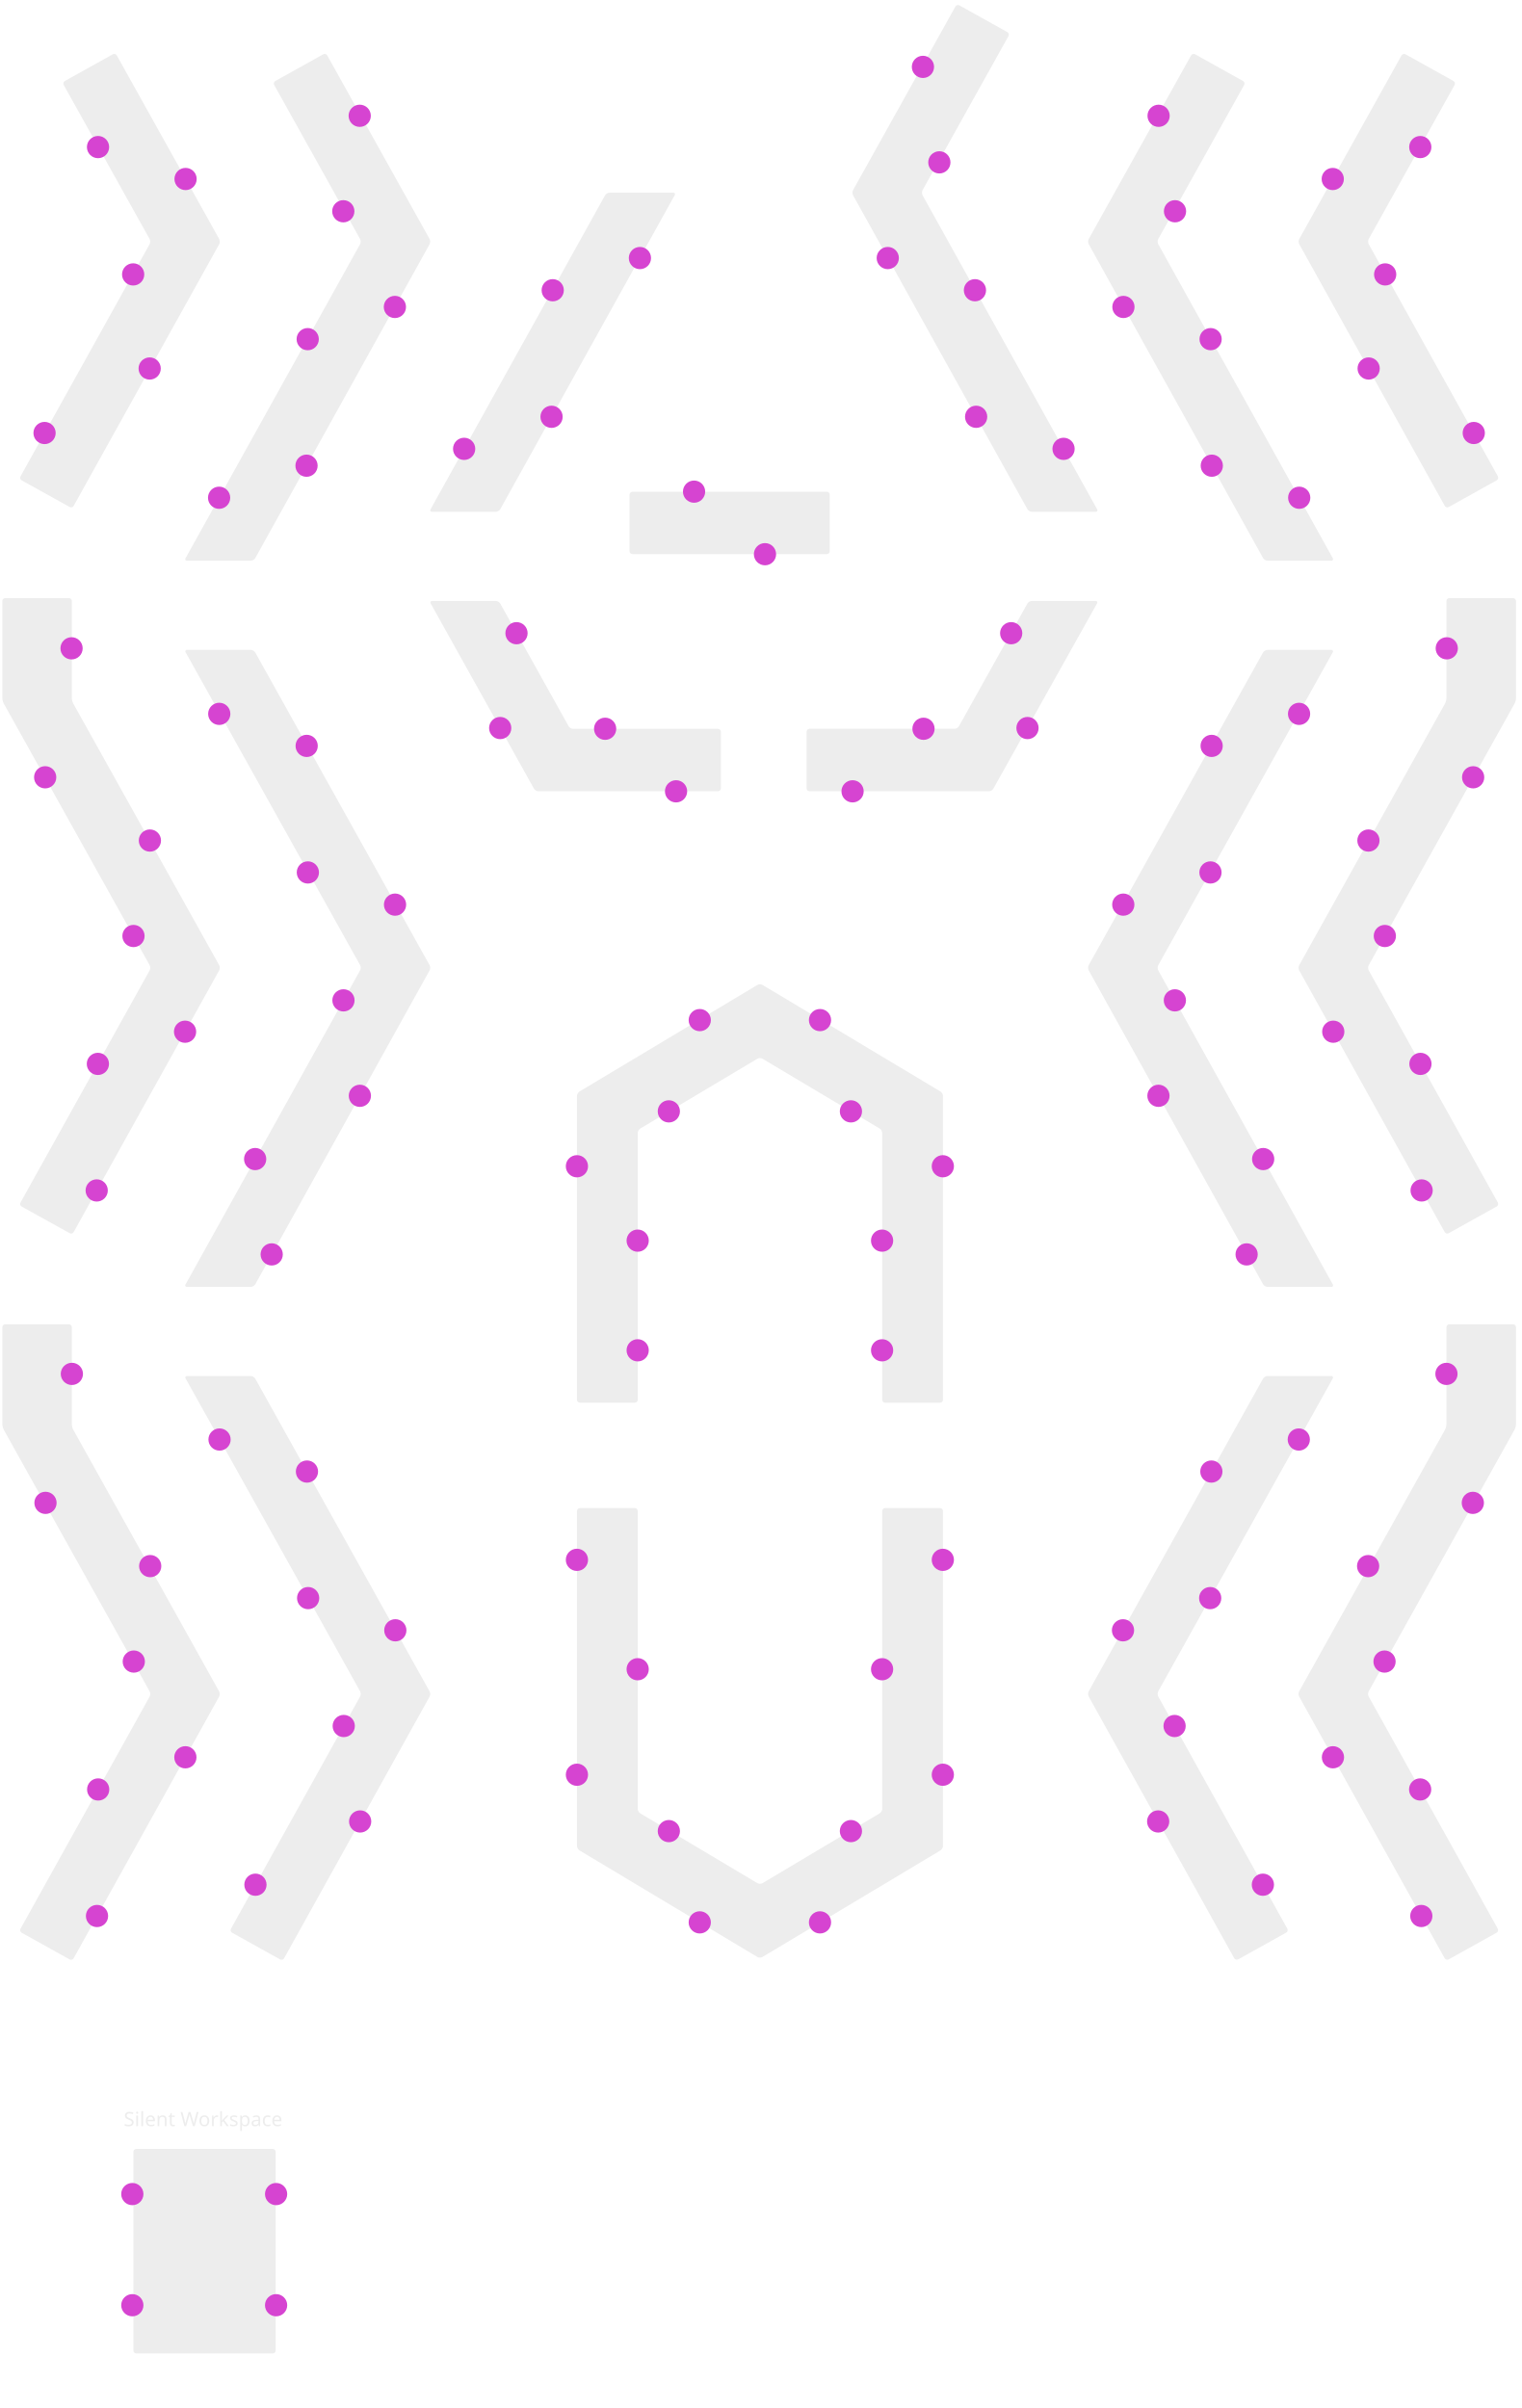
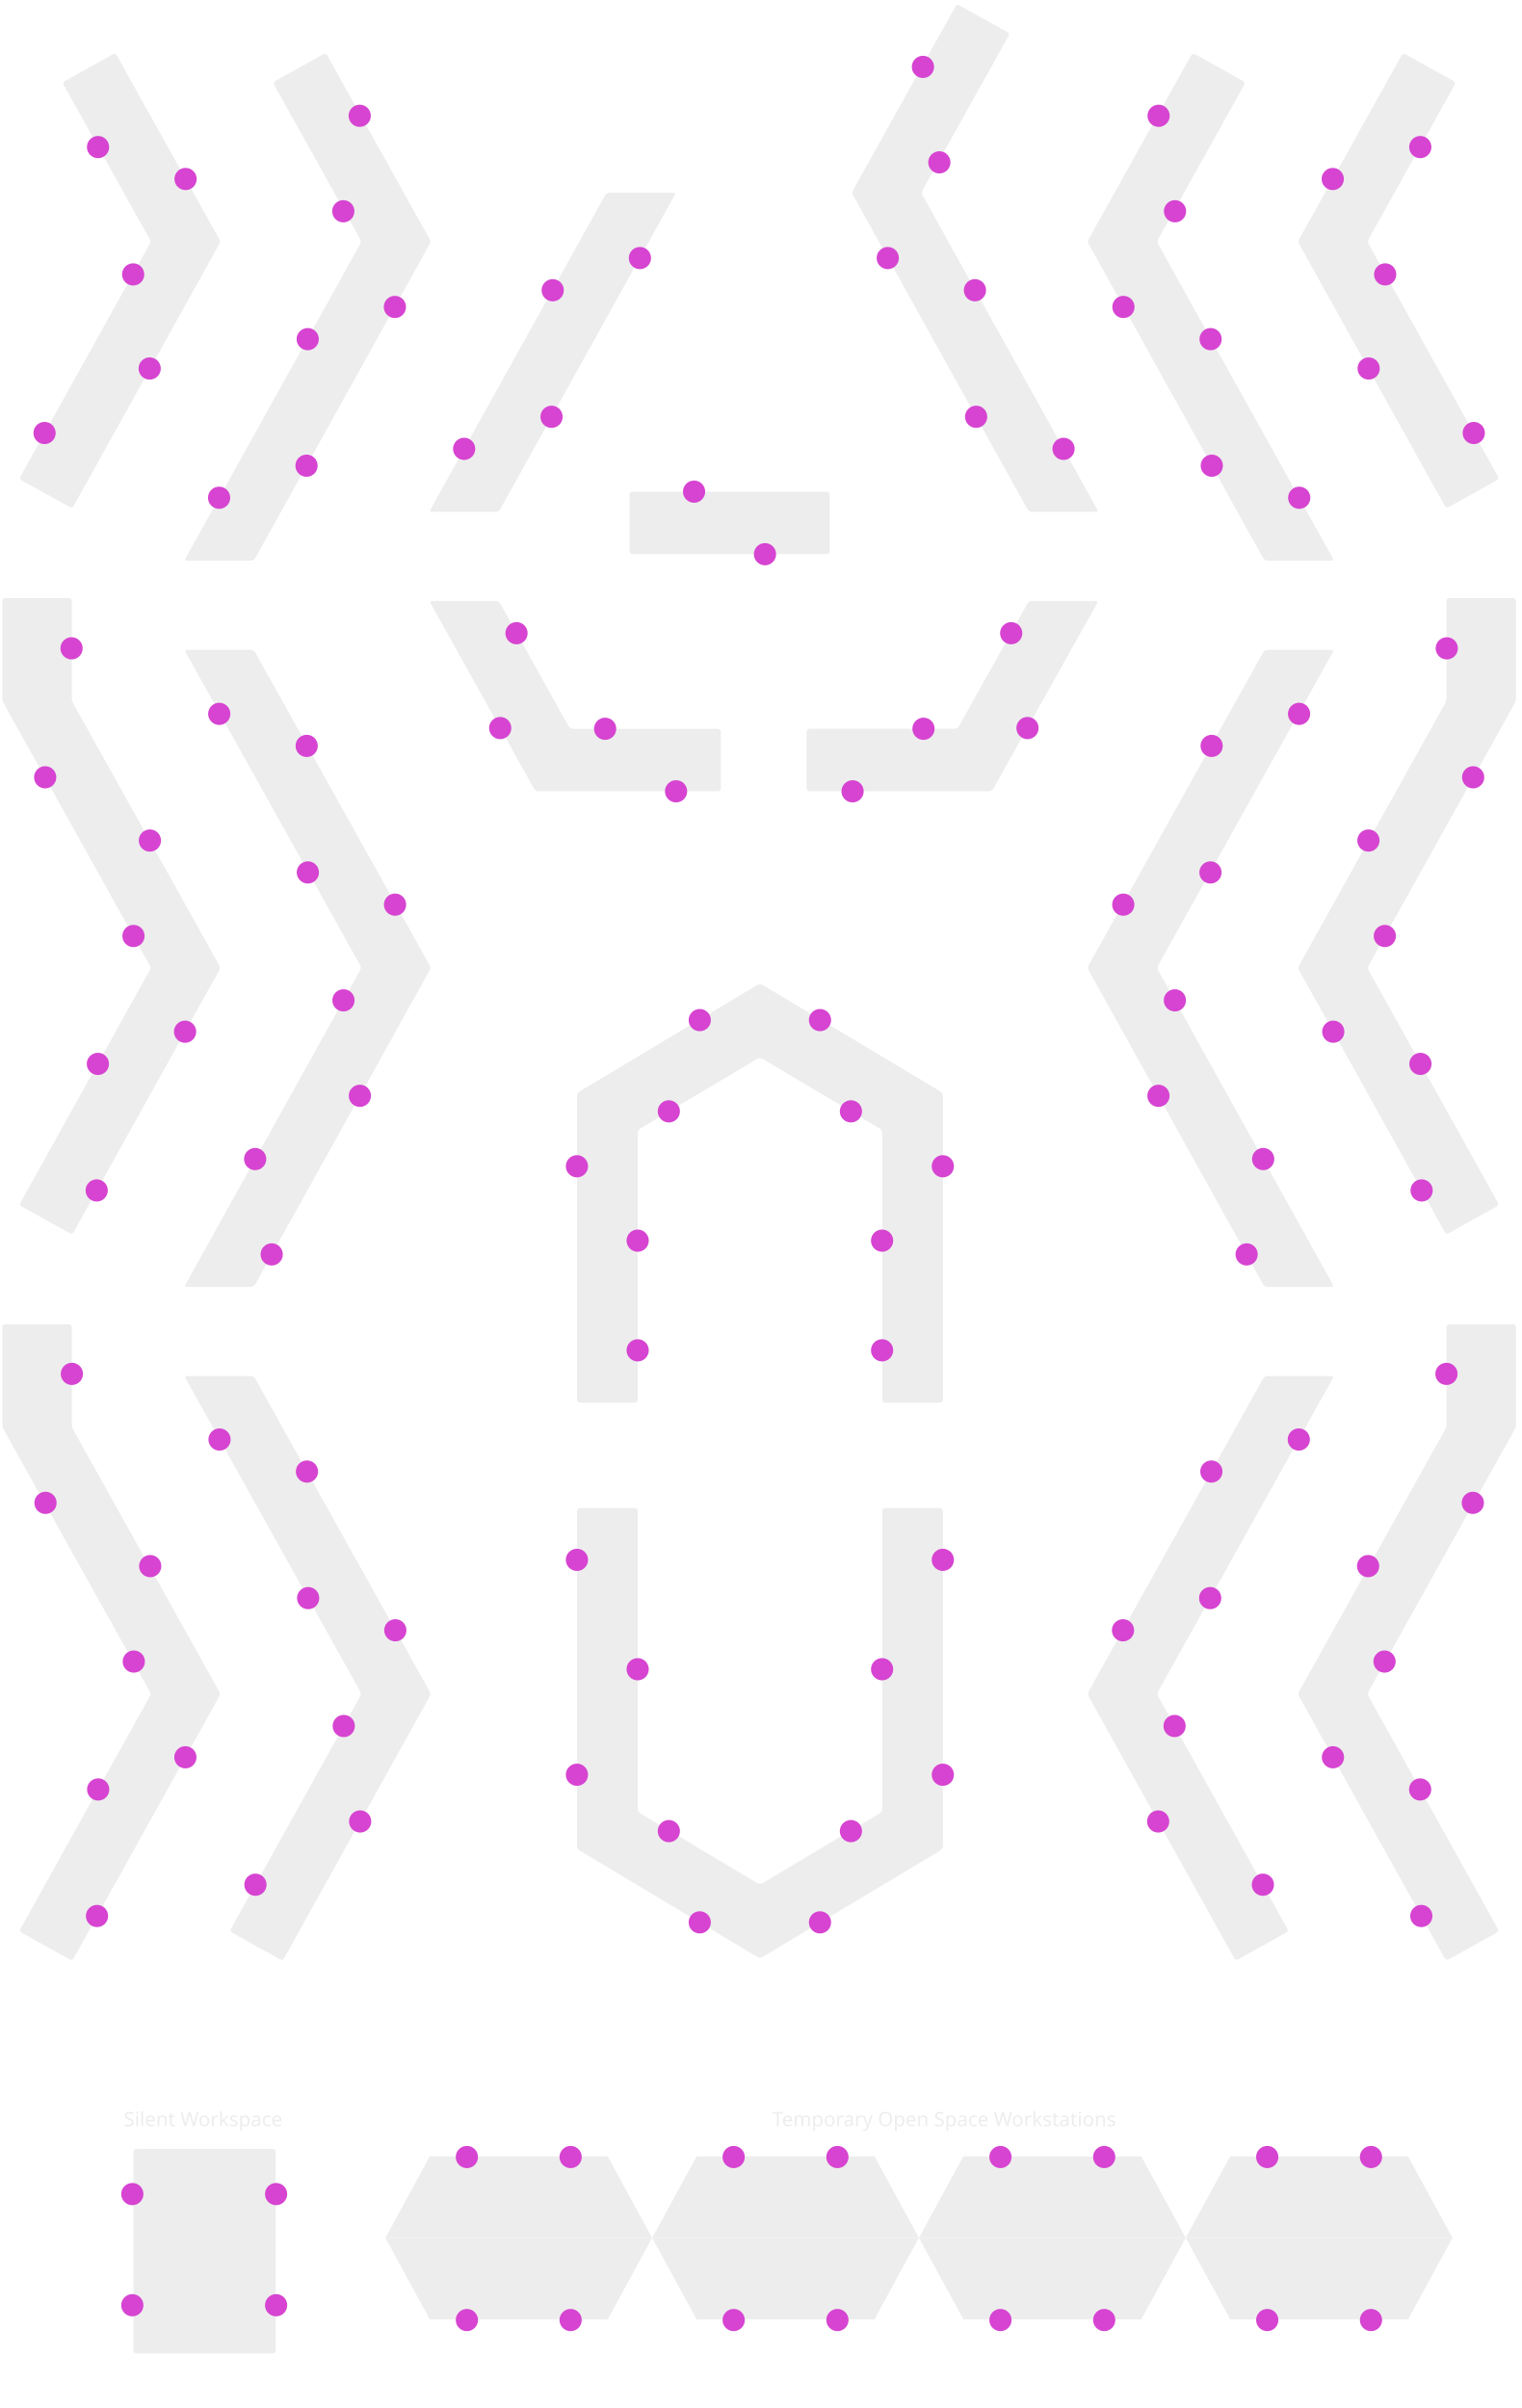
<svg xmlns="http://www.w3.org/2000/svg" viewBox="0 0 1026.24 1624.81">
  <defs>
-     <style>.cls-1{fill:#ededed;}.cls-2{fill:#d644d1;}</style>
+     <style>
+ 			.cls-1 {
+ 				fill: #ededed;
+ 			}
+ 
+ 			.cls-2 {
+ 				fill: #d644d1;
+ 			}
+ 		</style>
  </defs>
  <g id="Tables">
    <path class="cls-1" d="M696.17,405.49a3.79,3.79,0,0,0-3,1.75L647,490a3.76,3.76,0,0,1-3,1.75H546.21a2,2,0,0,0-2,2V531.9a2,2,0,0,0,2,2h121a3.79,3.79,0,0,0,3-1.75l69.91-124.91c.54-1,.08-1.75-1-1.75Z" />
    <path class="cls-1" d="M486.39,493.79a2,2,0,0,0-2-2H386.66a3.79,3.79,0,0,1-3-1.75l-46.16-82.8a3.76,3.76,0,0,0-3-1.75H291.6c-1.1,0-1.56.79-1,1.75l69.65,124.91a3.79,3.79,0,0,0,3,1.75H484.39a2,2,0,0,0,2-2Z" />
    <path class="cls-1" d="M172.21,930.24a3.79,3.79,0,0,0-3-1.75H126.29a1.08,1.08,0,0,0-1,1.75l117.68,211a4,4,0,0,1,0,3.5L155.85,1301.4a2,2,0,0,0,.77,2.72l32.34,18a2,2,0,0,0,2.72-.78l98.17-176.55a4,4,0,0,0,0-3.5Z" />
    <path class="cls-1" d="M49.47,964.8a9.23,9.23,0,0,1-1-3.75v-65.5a2,2,0,0,0-2-2H3.58a2,2,0,0,0-2,2v65.5a9.07,9.07,0,0,0,1,3.75l98.39,176.47a4,4,0,0,1,0,3.5L13.85,1301.4a2,2,0,0,0,.77,2.72l32.34,18a2,2,0,0,0,2.72-.78l98.17-176.55a4,4,0,0,0,0-3.5Z" />
    <path class="cls-1" d="M172.21,440.24a3.79,3.79,0,0,0-3-1.75H126.29a1.08,1.08,0,0,0-1,1.75l117.68,211a4,4,0,0,1,0,3.5L125.23,866.58a1.08,1.08,0,0,0,1,1.75h43a3.76,3.76,0,0,0,3-1.75L289.85,654.77a4,4,0,0,0,0-3.5Z" />
    <path class="cls-1" d="M49.47,474.8a9.23,9.23,0,0,1-1-3.75v-65.5a2,2,0,0,0-2-2H3.58a2,2,0,0,0-2,2v65.5a9.07,9.07,0,0,0,1,3.75l98.39,176.47a4,4,0,0,1,0,3.5L13.85,811.4a2,2,0,0,0,.77,2.72L47,832.1a2,2,0,0,0,2.72-.78l98.17-176.55a4,4,0,0,0,0-3.5Z" />
    <rect class="cls-1" x="424.74" y="331.79" width="135.05" height="42.11" rx="2" />
    <path class="cls-1" d="M622.46,131.77a4,4,0,0,1,0-3.5L680.4,24.36a2,2,0,0,0-.77-2.72l-32.31-18a2,2,0,0,0-2.72.78L575.55,128.27a4,4,0,0,0,0,3.5L693.19,343.58a3.79,3.79,0,0,0,3,1.75h43a1.08,1.08,0,0,0,1-1.75Z" />
    <path class="cls-1" d="M408.26,131.77a3.77,3.77,0,0,1,3-1.75h42.91a1.08,1.08,0,0,1,1,1.75L337.52,343.58a3.76,3.76,0,0,1-3,1.75h-43c-1.1,0-1.57-.79-1-1.75Z" />
    <path class="cls-1" d="M220.8,37.42a2,2,0,0,0-2.72-.78l-32.31,18a2,2,0,0,0-.77,2.72l57.94,103.91a4,4,0,0,1,0,3.5L125.23,376.58a1.08,1.08,0,0,0,1,1.75h43a3.76,3.76,0,0,0,3-1.75L289.85,164.77a4,4,0,0,0,0-3.5Z" />
    <path class="cls-1" d="M78.81,37.42a2,2,0,0,0-2.72-.78l-32.31,18A2,2,0,0,0,43,57.36l57.93,103.91a4,4,0,0,1,0,3.5L13.85,321.4a2,2,0,0,0,.77,2.72L47,342.1a2,2,0,0,0,2.72-.78l98.17-176.55a4,4,0,0,0,0-3.5Z" />
    <path class="cls-1" d="M923.46,164.77a4,4,0,0,1,0-3.5L981.39,57.36a2,2,0,0,0-.77-2.72l-32.31-18a2,2,0,0,0-2.72.78l-69,123.85a4,4,0,0,0,0,3.5l98.17,176.55a2,2,0,0,0,2.72.78l32.34-18a2,2,0,0,0,.77-2.72Z" />
    <path class="cls-1" d="M781.46,164.77a4,4,0,0,1,0-3.5L839.4,57.36a2,2,0,0,0-.77-2.72l-32.31-18a2,2,0,0,0-2.72.78L734.55,161.27a4,4,0,0,0,0,3.5L852.19,376.58a3.79,3.79,0,0,0,3,1.75h43a1.08,1.08,0,0,0,1-1.75Z" />
    <path class="cls-1" d="M1022.82,405.55a2,2,0,0,0-2-2H977.9a2,2,0,0,0-2,2v65.5a9.23,9.23,0,0,1-1,3.75L876.55,651.27a4,4,0,0,0,0,3.5l98.17,176.55a2,2,0,0,0,2.72.78l32.34-18a2,2,0,0,0,.77-2.72L923.46,654.77a4,4,0,0,1,0-3.5l98.39-176.47a9.07,9.07,0,0,0,1-3.75Z" />
    <path class="cls-1" d="M781.46,654.77a4,4,0,0,1,0-3.5l117.68-211a1.08,1.08,0,0,0-1-1.75H855.17a3.79,3.79,0,0,0-3,1.75l-117.64,211a4,4,0,0,0,0,3.5L852.19,866.58a3.79,3.79,0,0,0,3,1.75h43a1.08,1.08,0,0,0,1-1.75Z" />
    <path class="cls-1" d="M1022.82,895.55a2,2,0,0,0-2-2H977.9a2,2,0,0,0-2,2v65.5a9.23,9.23,0,0,1-1,3.75l-98.38,176.47a4,4,0,0,0,0,3.5l98.17,176.55a2,2,0,0,0,2.72.78l32.34-18a2,2,0,0,0,.77-2.72l-87.09-156.63a4,4,0,0,1,0-3.5l98.39-176.47a9.07,9.07,0,0,0,1-3.75Z" />
    <path class="cls-1" d="M899.14,930.24a1.08,1.08,0,0,0-1-1.75H855.17a3.79,3.79,0,0,0-3,1.75l-117.64,211a4,4,0,0,0,0,3.5l98.17,176.55a2,2,0,0,0,2.72.78l32.34-18a2,2,0,0,0,.77-2.72l-87.09-156.63a4,4,0,0,1,0-3.5Z" />
    <path class="cls-1" d="M597.24,1017.56a2,2,0,0,0-2,2v201a3.89,3.89,0,0,1-1.72,3l-79.06,47.11a3.73,3.73,0,0,1-3.44,0L432,1223.58a3.89,3.89,0,0,1-1.72-3v-201a2,2,0,0,0-2-2h-37a2,2,0,0,0-2,2v226a3.89,3.89,0,0,0,1.72,3L511,1320.48a3.65,3.65,0,0,0,3.43,0l120.07-71.9a3.91,3.91,0,0,0,1.71-3v-226a2,2,0,0,0-2-2Z" />
    <path class="cls-1" d="M514.46,664.58a3.71,3.71,0,0,0-3.43,0L391,736.48a3.92,3.92,0,0,0-1.72,3v205a2,2,0,0,0,2,2h37a2,2,0,0,0,2-2v-180a3.89,3.89,0,0,1,1.72-3L511,714.38a3.73,3.73,0,0,1,3.44,0l79.06,47.11a3.89,3.89,0,0,1,1.72,3v180a2,2,0,0,0,2,2h37a2,2,0,0,0,2-2v-205a3.94,3.94,0,0,0-1.71-3Z" />
    <text x="137" y="1430" class="cls-1" dominant-baseline="middle" text-anchor="middle" font-family="sans-serif" font-size="small">Silent Workspace</text>
    <rect class="cls-1" height="138" width="96" x="90" y="1450" rx="2" />
+     <text x="637" y="1430" class="cls-1" dominant-baseline="middle" text-anchor="middle" font-family="sans-serif" font-size="small">Temporary Open Space Workstations</text>
+     <path fill="#ededed" d="M290,1455 L410,1455 L440,1510 L260,1510 Z" rx="2" />
+     <path fill="#ededed" d="M470,1455 L590,1455 L620,1510 L440,1510 Z" rx="2" />
+     <path fill="#ededed" d="M650,1455 L770,1455 L800,1510 L620,1510 Z" rx="2" />
+     <path fill="#ededed" d="M830,1455 L950,1455 L980,1510 L800,1510 Z" rx="2" />
+     <path fill="#ededed" d="M290,1565 L410,1565 L440,1510 L260,1510 Z" rx="2" />
+     <path fill="#ededed" d="M470,1565 L590,1565 L620,1510 L440,1510 Z" rx="2" />
+     <path fill="#ededed" d="M650,1565 L770,1565 L800,1510 L620,1510 Z" rx="2" />
+     <path fill="#ededed" d="M830,1565 L950,1565 L980,1510 L800,1510 Z" rx="2" />
  </g>
  <g id="Circles">
    <circle class="cls-2" cx="389.25" cy="786.94" r="7.5" />
    <circle class="cls-2" cx="430.23" cy="837.13" r="7.5" />
    <circle class="cls-2" cx="451.26" cy="749.9" r="7.5" />
    <circle class="cls-2" cx="472.12" cy="688.32" r="7.5" />
    <circle class="cls-2" cx="430.23" cy="911.13" r="7.5" />
    <circle class="cls-2" cx="636.12" cy="786.94" r="7.5" />
    <circle class="cls-2" cx="595.14" cy="837.13" r="7.5" />
    <circle class="cls-2" cx="574.11" cy="749.9" r="7.5" />
    <circle class="cls-2" cx="553.25" cy="688.32" r="7.5" />
    <circle class="cls-2" cx="595.14" cy="911.13" r="7.5" />
    <circle class="cls-2" cx="389.25" cy="1197.51" r="7.5" />
    <circle class="cls-2" cx="430.23" cy="1126.32" r="7.5" />
    <circle class="cls-2" cx="451.26" cy="1235.55" r="7.5" />
    <circle class="cls-2" cx="472.12" cy="1297.13" r="7.5" />
    <circle class="cls-2" cx="636.12" cy="1197.51" r="7.5" />
    <circle class="cls-2" cx="389.25" cy="1052.51" r="7.5" />
    <circle class="cls-2" cx="636.12" cy="1052.51" r="7.5" />
    <circle class="cls-2" cx="595.14" cy="1126.32" r="7.5" />
    <circle class="cls-2" cx="574.11" cy="1235.55" r="7.5" />
    <circle class="cls-2" cx="553.25" cy="1297.13" r="7.5" />
    <circle class="cls-2" cx="852.06" cy="1271.72" r="7.5" />
    <circle class="cls-2" cx="781.41" cy="1229.04" r="7.5" />
    <circle class="cls-2" cx="792.48" cy="1164.63" r="7.5" />
    <circle class="cls-2" cx="757.68" cy="1100.05" r="7.5" />
    <circle class="cls-2" cx="816.5" cy="1078.33" r="7.5" />
    <circle class="cls-2" cx="817.3" cy="992.94" r="7.5" />
    <circle class="cls-2" cx="876.28" cy="971.32" r="7.5" />
    <circle class="cls-2" cx="852.25" cy="782.08" r="7.5" />
    <circle class="cls-2" cx="841.09" cy="846.41" r="7.5" />
    <circle class="cls-2" cx="781.6" cy="739.4" r="7.5" />
    <circle class="cls-2" cx="792.67" cy="674.99" r="7.5" />
    <circle class="cls-2" cx="757.87" cy="610.41" r="7.5" />
    <circle class="cls-2" cx="816.69" cy="588.69" r="7.5" />
    <circle class="cls-2" cx="817.49" cy="503.3" r="7.5" />
    <circle class="cls-2" cx="876.47" cy="481.68" r="7.5" />
    <circle class="cls-2" cx="781.7" cy="78.13" r="7.5" />
    <circle class="cls-2" cx="792.77" cy="142.55" r="7.5" />
    <circle class="cls-2" cx="757.97" cy="207.12" r="7.5" />
    <circle class="cls-2" cx="816.79" cy="228.84" r="7.5" />
    <circle class="cls-2" cx="817.59" cy="314.23" r="7.5" />
    <circle class="cls-2" cx="876.57" cy="335.86" r="7.5" />
    <circle class="cls-2" cx="693.24" cy="491.25" r="7.5" />
    <circle class="cls-2" cx="682.24" cy="427.26" r="7.5" />
    <circle class="cls-2" cx="622.7" cy="45.13" r="7.5" />
    <circle class="cls-2" cx="633.77" cy="109.55" r="7.5" />
    <circle class="cls-2" cx="598.97" cy="174.12" r="7.5" />
    <circle class="cls-2" cx="657.79" cy="195.84" r="7.5" />
    <circle class="cls-2" cx="658.59" cy="281.23" r="7.5" />
    <circle class="cls-2" cx="717.57" cy="302.86" r="7.5" />
    <circle class="cls-2" cx="337.48" cy="491.25" r="7.5" />
    <circle class="cls-2" cx="408.28" cy="491.74" r="7.5" />
    <circle class="cls-2" cx="456.13" cy="533.95" r="7.5" />
    <circle class="cls-2" cx="623.08" cy="491.74" r="7.5" />
    <circle class="cls-2" cx="575.23" cy="533.95" r="7.5" />
    <circle class="cls-2" cx="348.48" cy="427.26" r="7.5" />
    <circle class="cls-2" cx="431.75" cy="174.12" r="7.5" />
    <circle class="cls-2" cx="372.92" cy="195.84" r="7.5" />
    <circle class="cls-2" cx="372.13" cy="281.23" r="7.5" />
    <circle class="cls-2" cx="313.15" cy="302.86" r="7.5" />
    <circle class="cls-2" cx="899.2" cy="120.78" r="7.5" />
    <circle class="cls-2" cx="958.26" cy="99.24" r="7.5" />
    <circle class="cls-2" cx="934.56" cy="185.16" r="7.5" />
    <circle class="cls-2" cx="923.42" cy="248.65" r="7.5" />
    <circle class="cls-2" cx="994.34" cy="292.17" r="7.5" />
    <circle class="cls-2" cx="993.71" cy="1014.06" r="7.5" />
    <circle class="cls-2" cx="923.06" cy="1056.74" r="7.5" />
    <circle class="cls-2" cx="934.13" cy="1121.15" r="7.5" />
    <circle class="cls-2" cx="899.33" cy="1185.73" r="7.5" />
    <circle class="cls-2" cx="958.16" cy="1207.45" r="7.5" />
    <circle class="cls-2" cx="958.95" cy="1292.83" r="7.5" />
    <circle class="cls-2" cx="975.91" cy="927.04" r="7.5" />
    <circle class="cls-2" cx="993.92" cy="524.48" r="7.5" />
    <circle class="cls-2" cx="923.27" cy="567.16" r="7.5" />
    <circle class="cls-2" cx="934.34" cy="631.57" r="7.5" />
    <circle class="cls-2" cx="899.54" cy="696.15" r="7.5" />
    <circle class="cls-2" cx="958.36" cy="717.87" r="7.5" />
    <circle class="cls-2" cx="959.16" cy="803.26" r="7.5" />
    <circle class="cls-2" cx="976.12" cy="437.46" r="7.5" />
    <circle class="cls-2" cx="468.28" cy="331.74" r="7.5" />
    <circle class="cls-2" cx="516.13" cy="373.95" r="7.5" />
    <circle class="cls-2" cx="172.34" cy="1271.72" r="7.5" />
    <circle class="cls-2" cx="242.99" cy="1229.04" r="7.5" />
    <circle class="cls-2" cx="231.92" cy="1164.63" r="7.5" />
    <circle class="cls-2" cx="266.72" cy="1100.05" r="7.5" />
    <circle class="cls-2" cx="207.9" cy="1078.33" r="7.5" />
    <circle class="cls-2" cx="207.1" cy="992.94" r="7.5" />
    <circle class="cls-2" cx="148.12" cy="971.32" r="7.5" />
    <circle class="cls-2" cx="172.15" cy="782.08" r="7.5" />
    <circle class="cls-2" cx="183.31" cy="846.41" r="7.5" />
    <circle class="cls-2" cx="242.8" cy="739.4" r="7.5" />
    <circle class="cls-2" cx="231.73" cy="674.99" r="7.5" />
    <circle class="cls-2" cx="266.53" cy="610.41" r="7.5" />
    <circle class="cls-2" cx="207.71" cy="588.69" r="7.5" />
    <circle class="cls-2" cx="206.91" cy="503.3" r="7.5" />
    <circle class="cls-2" cx="147.93" cy="481.68" r="7.5" />
    <circle class="cls-2" cx="242.7" cy="78.13" r="7.5" />
    <circle class="cls-2" cx="231.63" cy="142.55" r="7.5" />
    <circle class="cls-2" cx="266.43" cy="207.12" r="7.5" />
    <circle class="cls-2" cx="207.61" cy="228.84" r="7.5" />
    <circle class="cls-2" cx="206.81" cy="314.23" r="7.5" />
    <circle class="cls-2" cx="147.83" cy="335.86" r="7.5" />
    <circle class="cls-2" cx="125.2" cy="120.78" r="7.5" />
    <circle class="cls-2" cx="66.14" cy="99.24" r="7.5" />
    <circle class="cls-2" cx="89.84" cy="185.16" r="7.5" />
    <circle class="cls-2" cx="100.98" cy="248.65" r="7.5" />
    <circle class="cls-2" cx="30.06" cy="292.17" r="7.5" />
    <circle class="cls-2" cx="30.69" cy="1014.06" r="7.5" />
    <circle class="cls-2" cx="101.34" cy="1056.74" r="7.5" />
    <circle class="cls-2" cx="90.27" cy="1121.15" r="7.5" />
    <circle class="cls-2" cx="125.07" cy="1185.73" r="7.5" />
    <circle class="cls-2" cx="66.24" cy="1207.45" r="7.5" />
    <circle class="cls-2" cx="65.45" cy="1292.83" r="7.5" />
    <circle class="cls-2" cx="48.49" cy="927.04" r="7.5" />
    <circle class="cls-2" cx="30.48" cy="524.48" r="7.5" />
    <circle class="cls-2" cx="101.13" cy="567.16" r="7.5" />
    <circle class="cls-2" cx="90.06" cy="631.57" r="7.5" />
    <circle class="cls-2" cx="124.86" cy="696.15" r="7.5" />
    <circle class="cls-2" cx="66.04" cy="717.87" r="7.5" />
    <circle class="cls-2" cx="65.24" cy="803.26" r="7.5" />
    <circle class="cls-2" cx="48.28" cy="437.46" r="7.5" />
    <circle class="cls-2" cx="89.28" cy="1480.46" r="7.5" />
    <circle class="cls-2" cx="89.28" cy="1555.46" r="7.5" />
    <circle class="cls-2" cx="186.28" cy="1480.46" r="7.5" />
    <circle class="cls-2" cx="186.28" cy="1555.46" r="7.5" />
+     <circle class="cls-2" cx="315.00" cy="1455.46" r="7.5" />
+     <circle class="cls-2" cx="385.00" cy="1455.46" r="7.5" />
+     <circle class="cls-2" cx="495.00" cy="1455.46" r="7.5" />
+     <circle class="cls-2" cx="565.00" cy="1455.46" r="7.5" />
+     <circle class="cls-2" cx="675.00" cy="1455.46" r="7.5" />
+     <circle class="cls-2" cx="745.00" cy="1455.46" r="7.5" />
+     <circle class="cls-2" cx="855.00" cy="1455.46" r="7.5" />
+     <circle class="cls-2" cx="925.00" cy="1455.46" r="7.5" />
+     <circle class="cls-2" cx="315.00" cy="1565.46" r="7.5" />
+     <circle class="cls-2" cx="385.00" cy="1565.46" r="7.5" />
+     <circle class="cls-2" cx="495.00" cy="1565.46" r="7.5" />
+     <circle class="cls-2" cx="565.00" cy="1565.46" r="7.5" />
+     <circle class="cls-2" cx="675.00" cy="1565.46" r="7.5" />
+     <circle class="cls-2" cx="745.00" cy="1565.46" r="7.5" />
+     <circle class="cls-2" cx="855.00" cy="1565.46" r="7.5" />
+     <circle class="cls-2" cx="925.00" cy="1565.46" r="7.5" />
  </g>
</svg>
